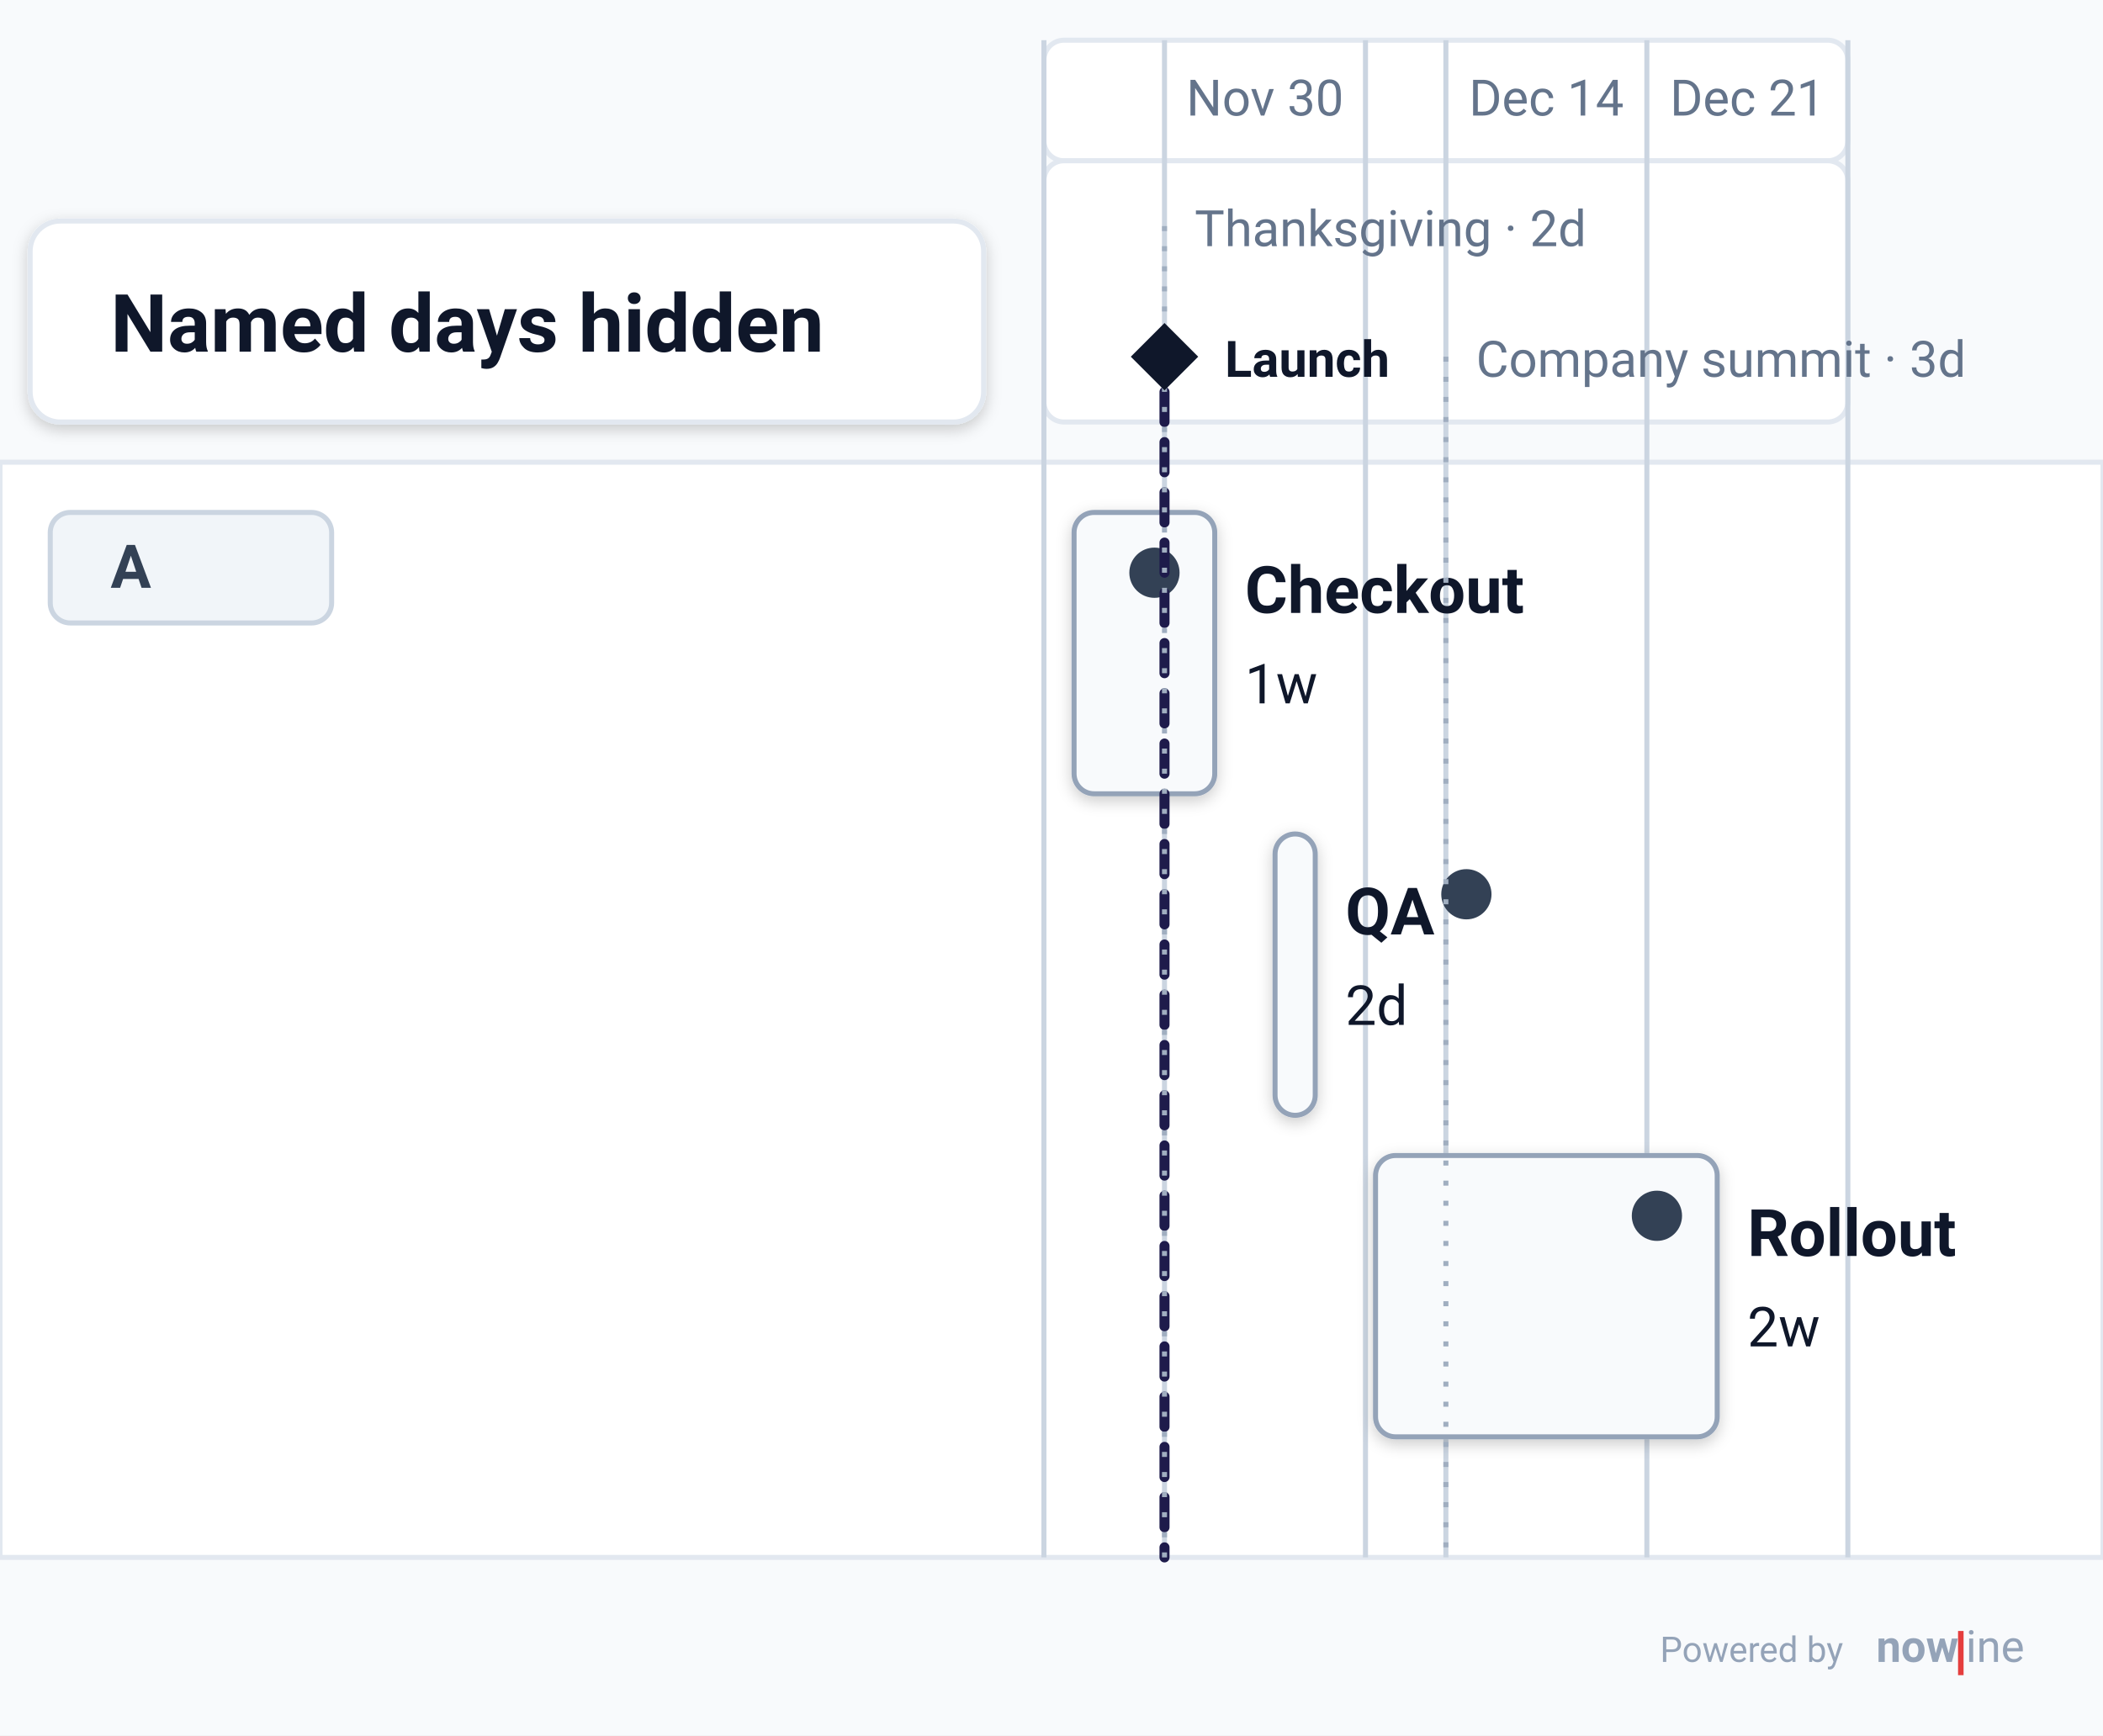
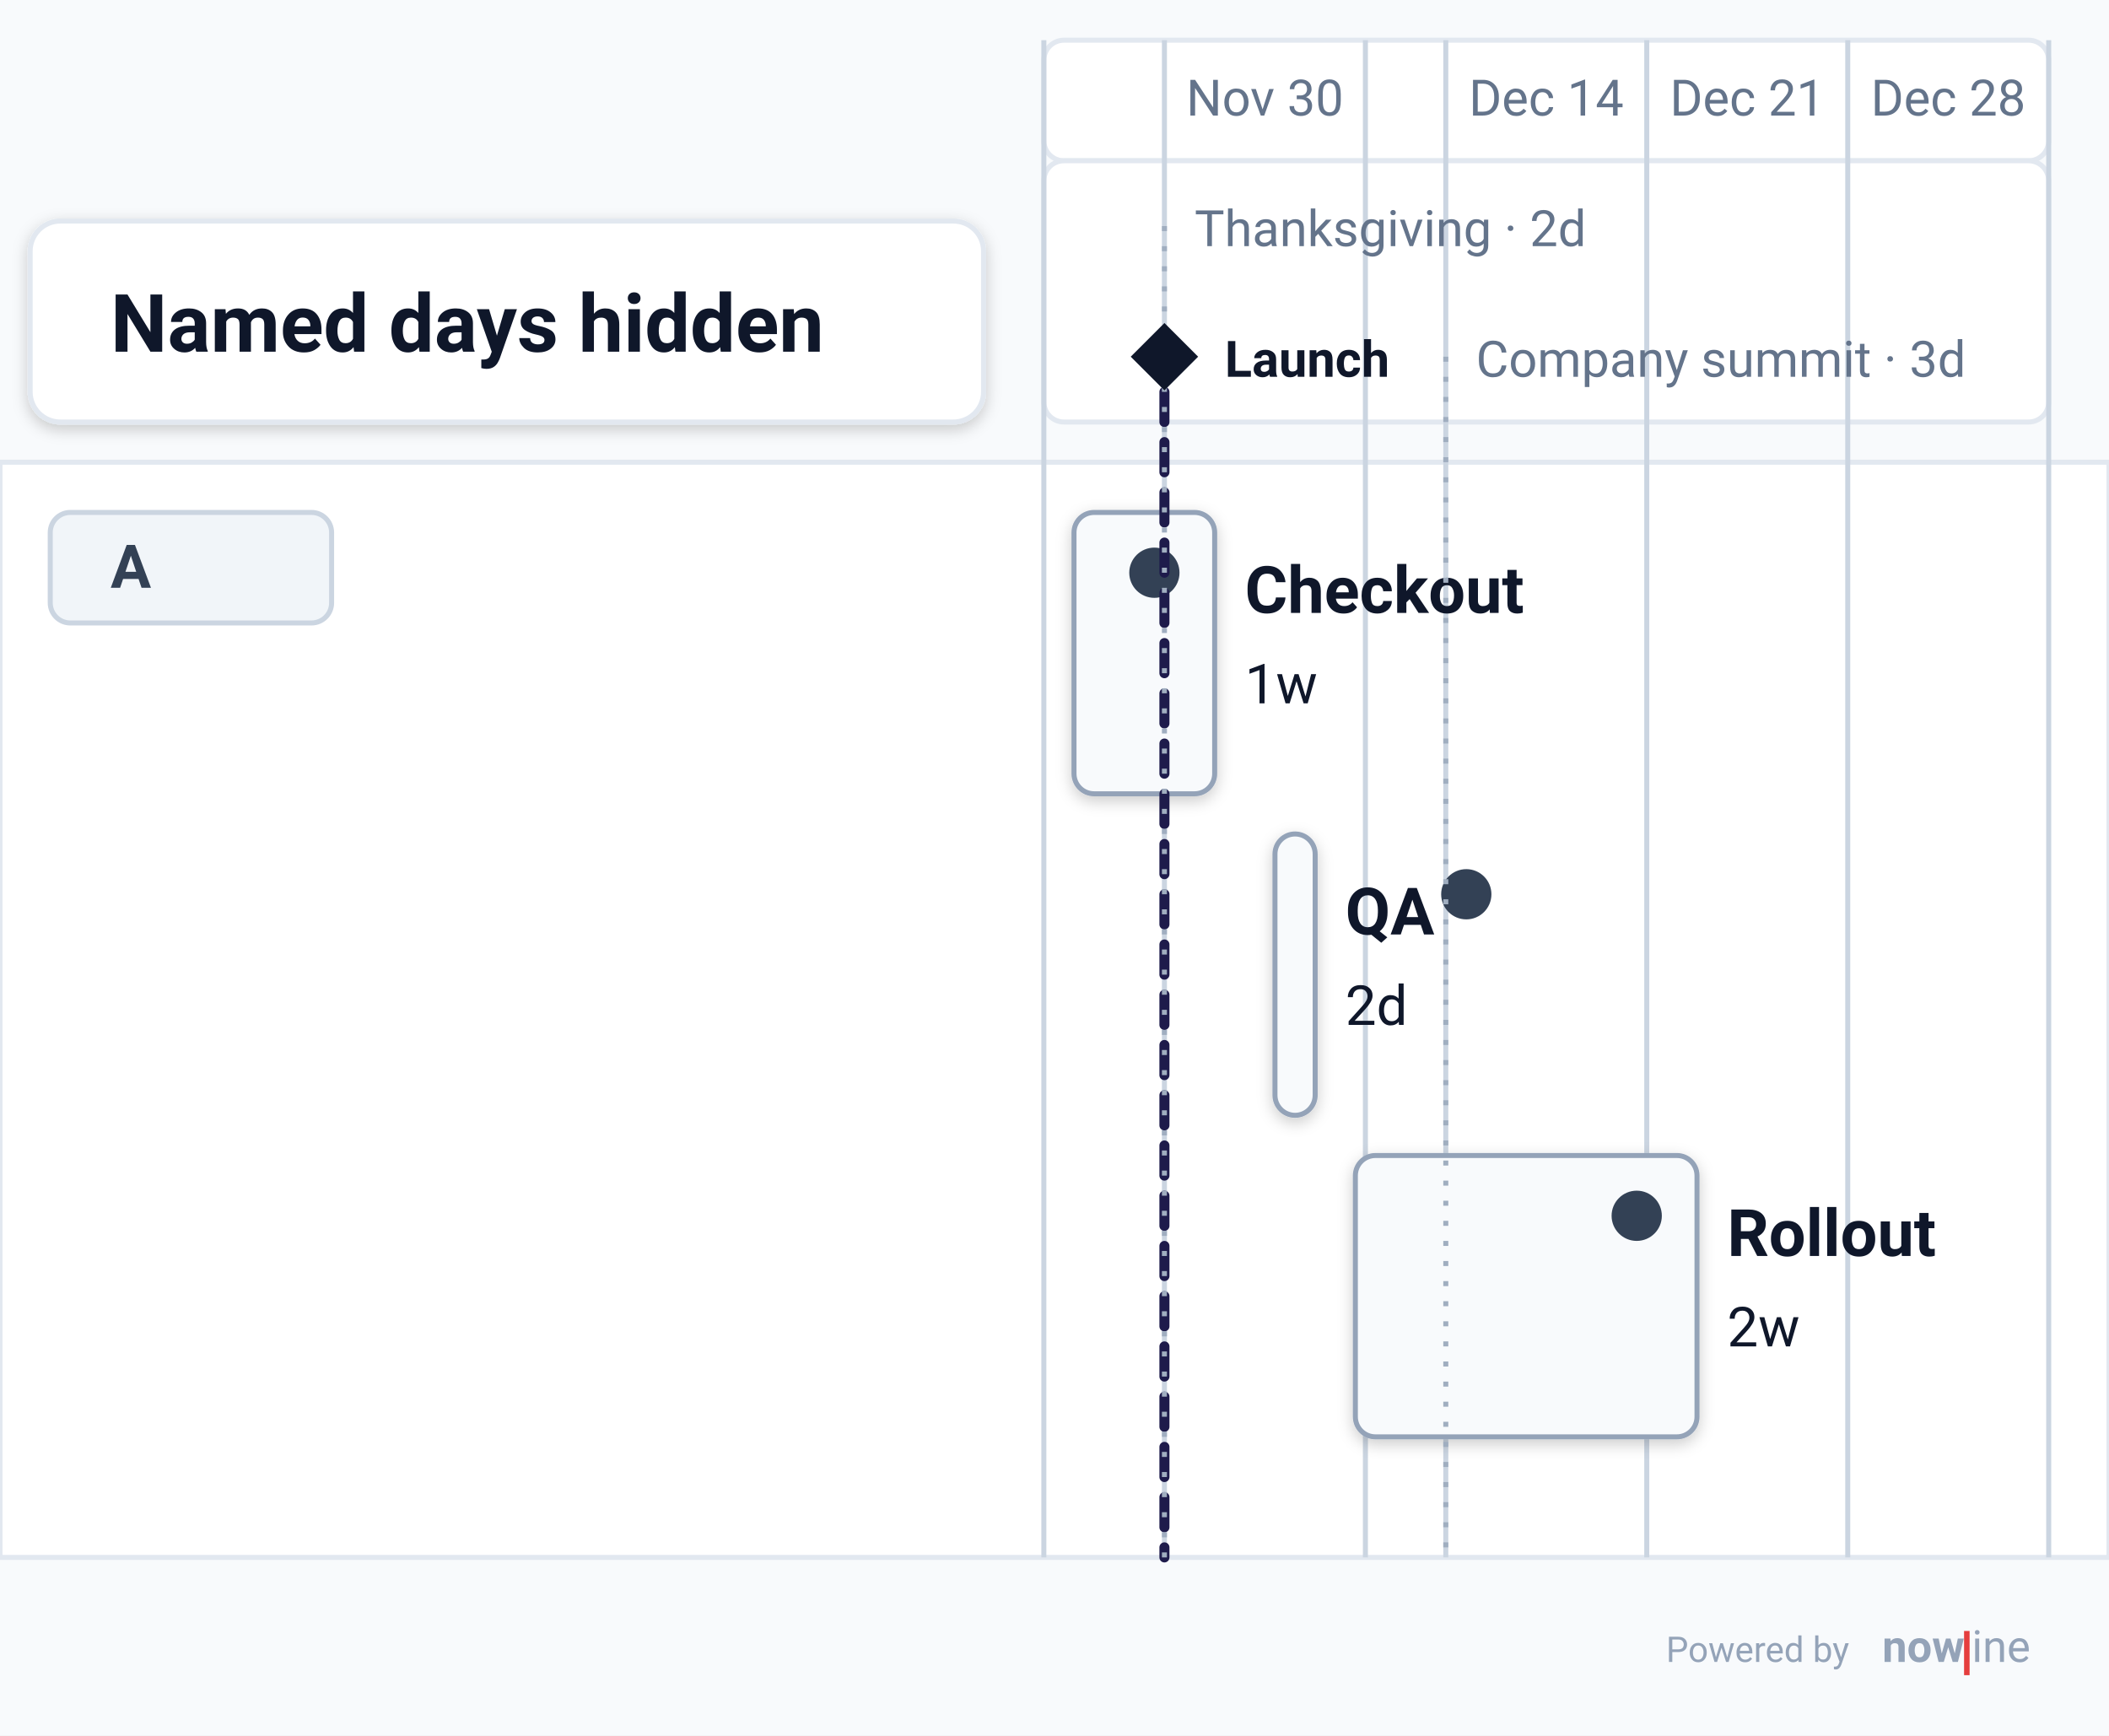
- <svg xmlns="http://www.w3.org/2000/svg" data-generator="nowline" data-theme="light" height="345.44" viewBox="0 0 418.54 345.44" width="418.54">
+ <svg xmlns="http://www.w3.org/2000/svg" data-generator="nowline" data-theme="light" height="345.44" viewBox="0 0 419.76 345.44" width="419.76">
  <defs>
    <filter height="200%" id="nl-0-root-shadow-subtle" width="200%" x="-50%" y="-50%">
      <feGaussianBlur in="SourceAlpha" stdDeviation="1.5" />
      <feOffset dx="0" dy="1" result="offsetblur" />
      <feComponentTransfer>
        <feFuncA type="linear" slope="0.2" />
      </feComponentTransfer>
      <feMerge>
        <feMergeNode />
        <feMergeNode in="SourceGraphic" />
      </feMerge>
    </filter>
    <filter height="200%" id="nl-0-root-shadow-soft" width="200%" x="-50%" y="-50%">
      <feGaussianBlur in="SourceAlpha" stdDeviation="5" />
      <feOffset dx="0" dy="3" result="offsetblur" />
      <feComponentTransfer>
        <feFuncA type="linear" slope="0.3" />
      </feComponentTransfer>
      <feMerge>
        <feMergeNode />
        <feMergeNode in="SourceGraphic" />
      </feMerge>
    </filter>
    <filter height="200%" id="nl-0-root-shadow-hard" width="200%" x="-50%" y="-50%">
      <feGaussianBlur in="SourceAlpha" stdDeviation="0" />
      <feOffset dx="2" dy="2" result="offsetblur" />
      <feComponentTransfer>
        <feFuncA type="linear" slope="0.45" />
      </feComponentTransfer>
      <feMerge>
        <feMergeNode />
        <feMergeNode in="SourceGraphic" />
      </feMerge>
    </filter>
    <marker id="nl-0-root-arrow" viewBox="0 0 10 10" refX="9" refY="5" markerWidth="7" markerHeight="7" orient="auto">
      <path d="M 0 0 L 10 5 L 0 10 z" fill="#475569" />
    </marker>
    <marker id="nl-0-root-arrow-light" viewBox="0 0 10 10" refX="9" refY="5" markerWidth="7" markerHeight="7" orient="auto">
      <path d="M 0 0 L 10 5 L 0 10 z" fill="#94a3b8" />
    </marker>
    <marker id="nl-0-root-arrow-dark" viewBox="0 0 10 10" refX="9" refY="5" markerWidth="7" markerHeight="7" orient="auto">
      <path d="M 0 0 L 10 5 L 0 10 z" fill="#0f172a" />
    </marker>
  </defs>
-   <rect fill="#f8fafc" height="345.44" width="418.54" x="0" y="0" />
+   <rect fill="#f8fafc" height="345.44" width="419.76" x="0" y="0" />
  <g data-layer="timeline">
-     <rect fill="#ffffff" height="24" rx="4" ry="4" stroke="#e2e8f0" stroke-width="1" width="160" x="207.76" y="8" />
-     <rect fill="#ffffff" height="52" rx="4" ry="4" stroke="#e2e8f0" stroke-width="1" width="160" x="207.76" y="32" />
+     <rect fill="#ffffff" height="24" rx="4" ry="4" stroke="#e2e8f0" stroke-width="1" width="200" x="207.76" y="8" />
+     <rect fill="#ffffff" height="52" rx="4" ry="4" stroke="#e2e8f0" stroke-width="1" width="200" x="207.76" y="32" />
    <text fill="#64748b" font-family="system-ui, -apple-system, &quot;Segoe UI&quot;, Roboto, sans-serif" font-size="10" text-anchor="middle" x="251.76" y="23">Nov 30</text>
    <text fill="#64748b" font-family="system-ui, -apple-system, &quot;Segoe UI&quot;, Roboto, sans-serif" font-size="10" text-anchor="middle" x="307.76" y="23">Dec 14</text>
    <text fill="#64748b" font-family="system-ui, -apple-system, &quot;Segoe UI&quot;, Roboto, sans-serif" font-size="10" text-anchor="middle" x="347.76" y="23">Dec 21</text>
+     <text fill="#64748b" font-family="system-ui, -apple-system, &quot;Segoe UI&quot;, Roboto, sans-serif" font-size="10" text-anchor="middle" x="387.76" y="23">Dec 28</text>
  </g>
  <g data-id="a" data-layer="swimlane-bg">
-     <rect fill="#ffffff" height="218" stroke="#e2e8f0" stroke-width="1" width="418.54" x="0" y="92" />
+     <rect fill="#ffffff" height="218" stroke="#e2e8f0" stroke-width="1" width="419.76" x="0" y="92" />
  </g>
  <g data-layer="grid">
    <line stroke="#cbd5e1" stroke-width="1" x1="207.76" x2="207.76" y1="8" y2="310" />
    <line stroke="#cbd5e1" stroke-width="1" x1="231.76" x2="231.76" y1="8" y2="310" />
    <line stroke="#cbd5e1" stroke-width="1" x1="271.76" x2="271.76" y1="8" y2="310" />
    <line stroke="#cbd5e1" stroke-width="1" x1="287.76" x2="287.76" y1="8" y2="310" />
    <line stroke="#cbd5e1" stroke-width="1" x1="327.76" x2="327.76" y1="8" y2="310" />
    <line stroke="#cbd5e1" stroke-width="1" x1="367.76" x2="367.76" y1="8" y2="310" />
+     <line stroke="#cbd5e1" stroke-width="1" x1="407.76" x2="407.76" y1="8" y2="310" />
  </g>
  <g data-id="a" data-layer="swimlane">
    <rect fill="#f1f5f9" height="22" rx="4" ry="4" stroke="#cbd5e1" stroke-width="1" width="56" x="10" y="102" />
    <text fill="#334155" font-family="system-ui, -apple-system, &quot;Segoe UI&quot;, Roboto, sans-serif" font-size="12" font-weight="600" x="22" y="117">A</text>
    <g data-id="checkout" data-layer="item">
      <rect fill="#f8fafc" filter="url(#nl-0-root-shadow-subtle)" height="56" rx="4" ry="4" stroke="#94a3b8" stroke-width="1" width="28" x="213.76" y="102" />
      <circle cx="229.76" cy="114" fill="#334155" r="5" />
      <text fill="#0f172a" font-family="system-ui, -apple-system, &quot;Segoe UI&quot;, Roboto, sans-serif" font-size="13" font-weight="600" x="247.76" y="122">Checkout</text>
      <text fill="#0f172a" font-family="system-ui, -apple-system, &quot;Segoe UI&quot;, Roboto, sans-serif" font-size="11" x="247.76" y="140">1w</text>
    </g>
    <g data-id="qa" data-layer="item">
      <rect fill="#f8fafc" filter="url(#nl-0-root-shadow-subtle)" height="56" rx="4" ry="4" stroke="#94a3b8" stroke-width="1" width="8" x="253.76" y="166" />
      <circle cx="291.84" cy="178" fill="#334155" r="5" />
      <text fill="#0f172a" font-family="system-ui, -apple-system, &quot;Segoe UI&quot;, Roboto, sans-serif" font-size="13" font-weight="600" x="267.76" y="186">QA</text>
      <text fill="#0f172a" font-family="system-ui, -apple-system, &quot;Segoe UI&quot;, Roboto, sans-serif" font-size="11" x="267.76" y="204">2d</text>
    </g>
    <g data-id="rollout" data-layer="item">
-       <rect fill="#f8fafc" filter="url(#nl-0-root-shadow-subtle)" height="56" rx="4" ry="4" stroke="#94a3b8" stroke-width="1" width="68" x="273.76" y="230" />
-       <circle cx="329.76" cy="242" fill="#334155" r="5" />
-       <text fill="#0f172a" font-family="system-ui, -apple-system, &quot;Segoe UI&quot;, Roboto, sans-serif" font-size="13" font-weight="600" x="347.76" y="250">Rollout</text>
-       <text fill="#0f172a" font-family="system-ui, -apple-system, &quot;Segoe UI&quot;, Roboto, sans-serif" font-size="11" x="347.76" y="268">2w</text>
+       <rect fill="#f8fafc" filter="url(#nl-0-root-shadow-subtle)" height="56" rx="4" ry="4" stroke="#94a3b8" stroke-width="1" width="68" x="269.76" y="230" />
+       <circle cx="325.76" cy="242" fill="#334155" r="5" />
+       <text fill="#0f172a" font-family="system-ui, -apple-system, &quot;Segoe UI&quot;, Roboto, sans-serif" font-size="13" font-weight="600" x="343.76" y="250">Rollout</text>
+       <text fill="#0f172a" font-family="system-ui, -apple-system, &quot;Segoe UI&quot;, Roboto, sans-serif" font-size="11" x="343.76" y="268">2w</text>
    </g>
  </g>
  <line stroke="#1e1b4b" stroke-dasharray="6 4" stroke-linecap="round" stroke-width="2" x1="231.76" x2="231.76" y1="78" y2="310" />
  <g data-layer="non-working-label">
    <line stroke="#a0aec0" stroke-dasharray="1 3" stroke-width="1" x1="231.76" x2="231.76" y1="45" y2="310" />
    <text fill="#64748b" font-family="system-ui, -apple-system, &quot;Segoe UI&quot;, Roboto, sans-serif" font-size="10" x="237.76" y="49">Thanksgiving · 2d</text>
    <line stroke="#a0aec0" stroke-dasharray="1 3" stroke-width="1" x1="287.76" x2="287.76" y1="71" y2="310" />
    <text fill="#64748b" font-family="system-ui, -apple-system, &quot;Segoe UI&quot;, Roboto, sans-serif" font-size="10" x="293.76" y="75">Company summit · 3d</text>
  </g>
  <g data-id="launch" data-layer="milestone">
    <path d="M231.76 65 L237.76 71 L231.76 77 L225.76 71 Z" fill="#0f172a" stroke="#0f172a" stroke-width="1" />
    <text fill="#0f172a" font-family="system-ui, -apple-system, &quot;Segoe UI&quot;, Roboto, sans-serif" font-size="10" font-weight="600" x="243.76" y="75">Launch</text>
  </g>
  <g data-id="nl-0-root-header" data-layer="header">
    <rect fill="#ffffff" filter="url(#nl-0-root-shadow-subtle)" height="40" rx="6" ry="6" stroke="#e2e8f0" stroke-width="1" width="189.76" x="6" y="44" />
    <text fill="#0f172a" font-family="system-ui, -apple-system, &quot;Segoe UI&quot;, Roboto, sans-serif" font-size="16" font-weight="600" x="22" y="70">Named days hidden</text>
  </g>
  <a aria-label="Powered by nowline" href="https://nowline.io" rel="noopener" target="_blank">
    <g data-layer="attribution">
-       <g transform="translate(330.38 322) scale(0.22)">
+       <g transform="translate(331.6 322) scale(0.22)">
        <text fill="#94a3b8" font-family="system-ui, -apple-system, &quot;Segoe UI&quot;, Roboto, sans-serif" font-size="32" font-weight="400" x="0" y="40">Powered by</text>
        <text fill="#94a3b8" font-family="system-ui, -apple-system, &quot;Segoe UI&quot;, Roboto, sans-serif" font-size="40" font-weight="700" x="195.6" y="40">now</text>
        <rect fill="#e53e3e" height="40" width="5" x="269.6" y="12" />
        <text fill="#94a3b8" font-family="system-ui, -apple-system, &quot;Segoe UI&quot;, Roboto, sans-serif" font-size="40" font-weight="400" x="276.6" y="40">ine</text>
      </g>
    </g>
  </a>
</svg>
